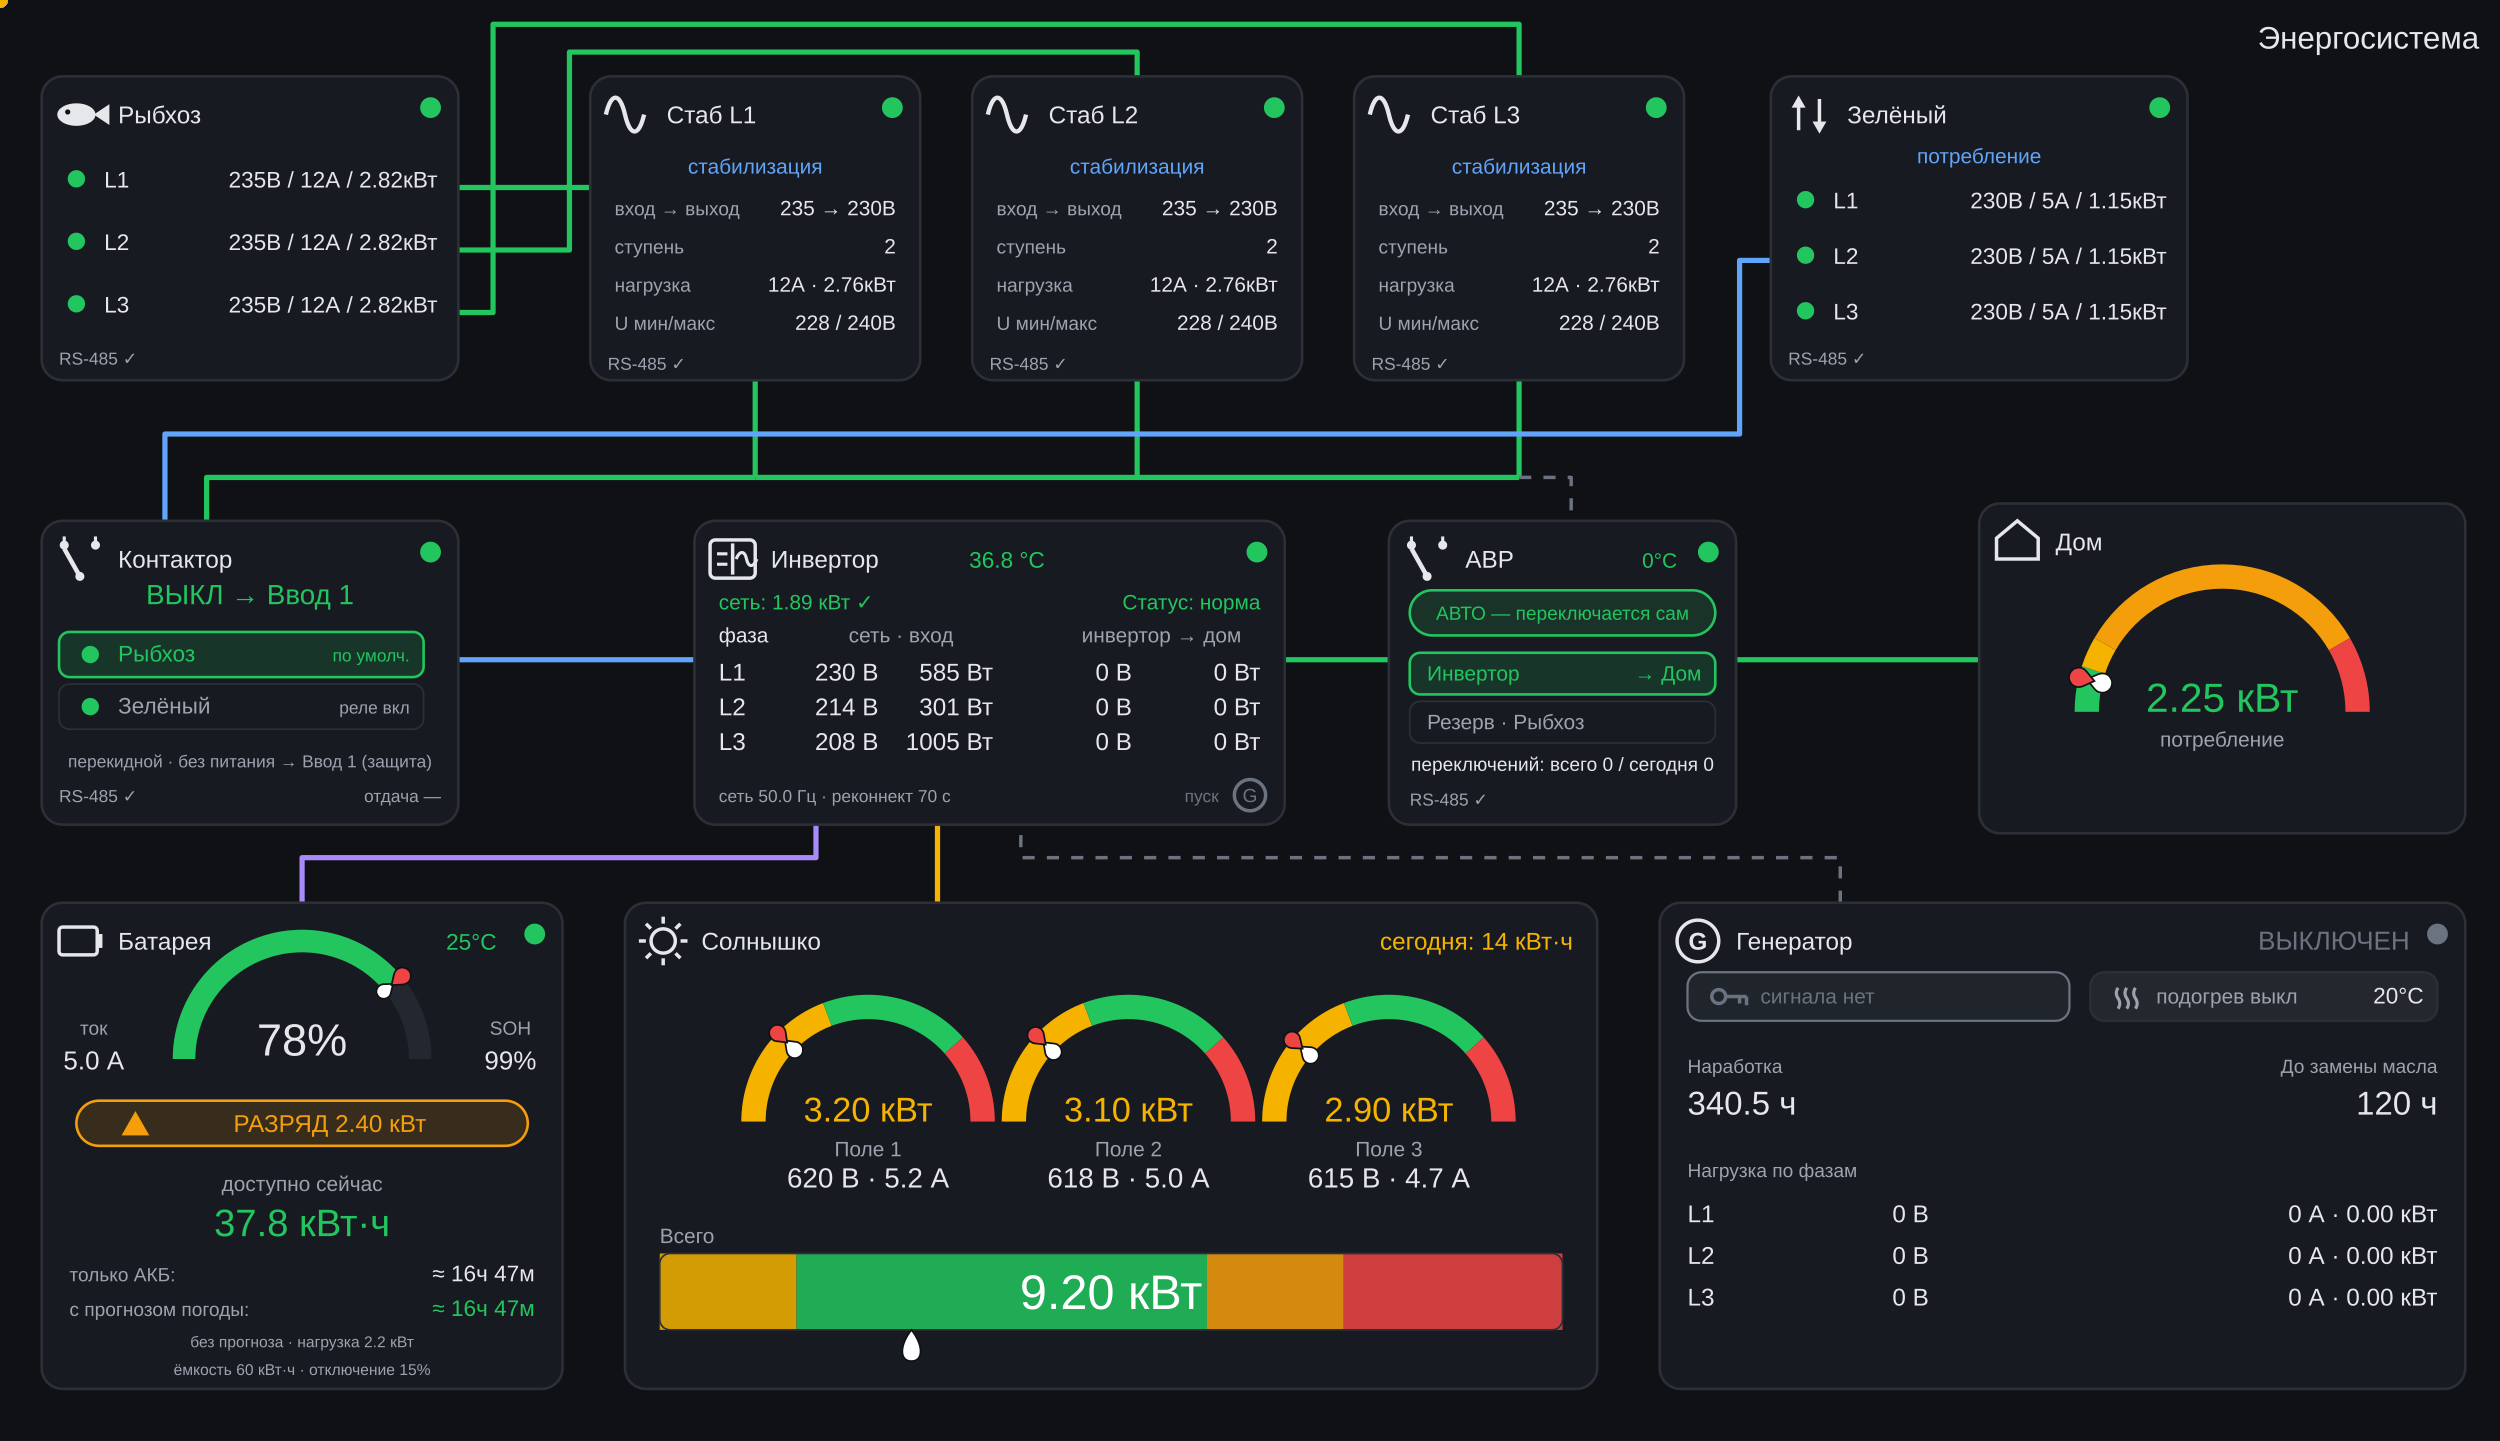
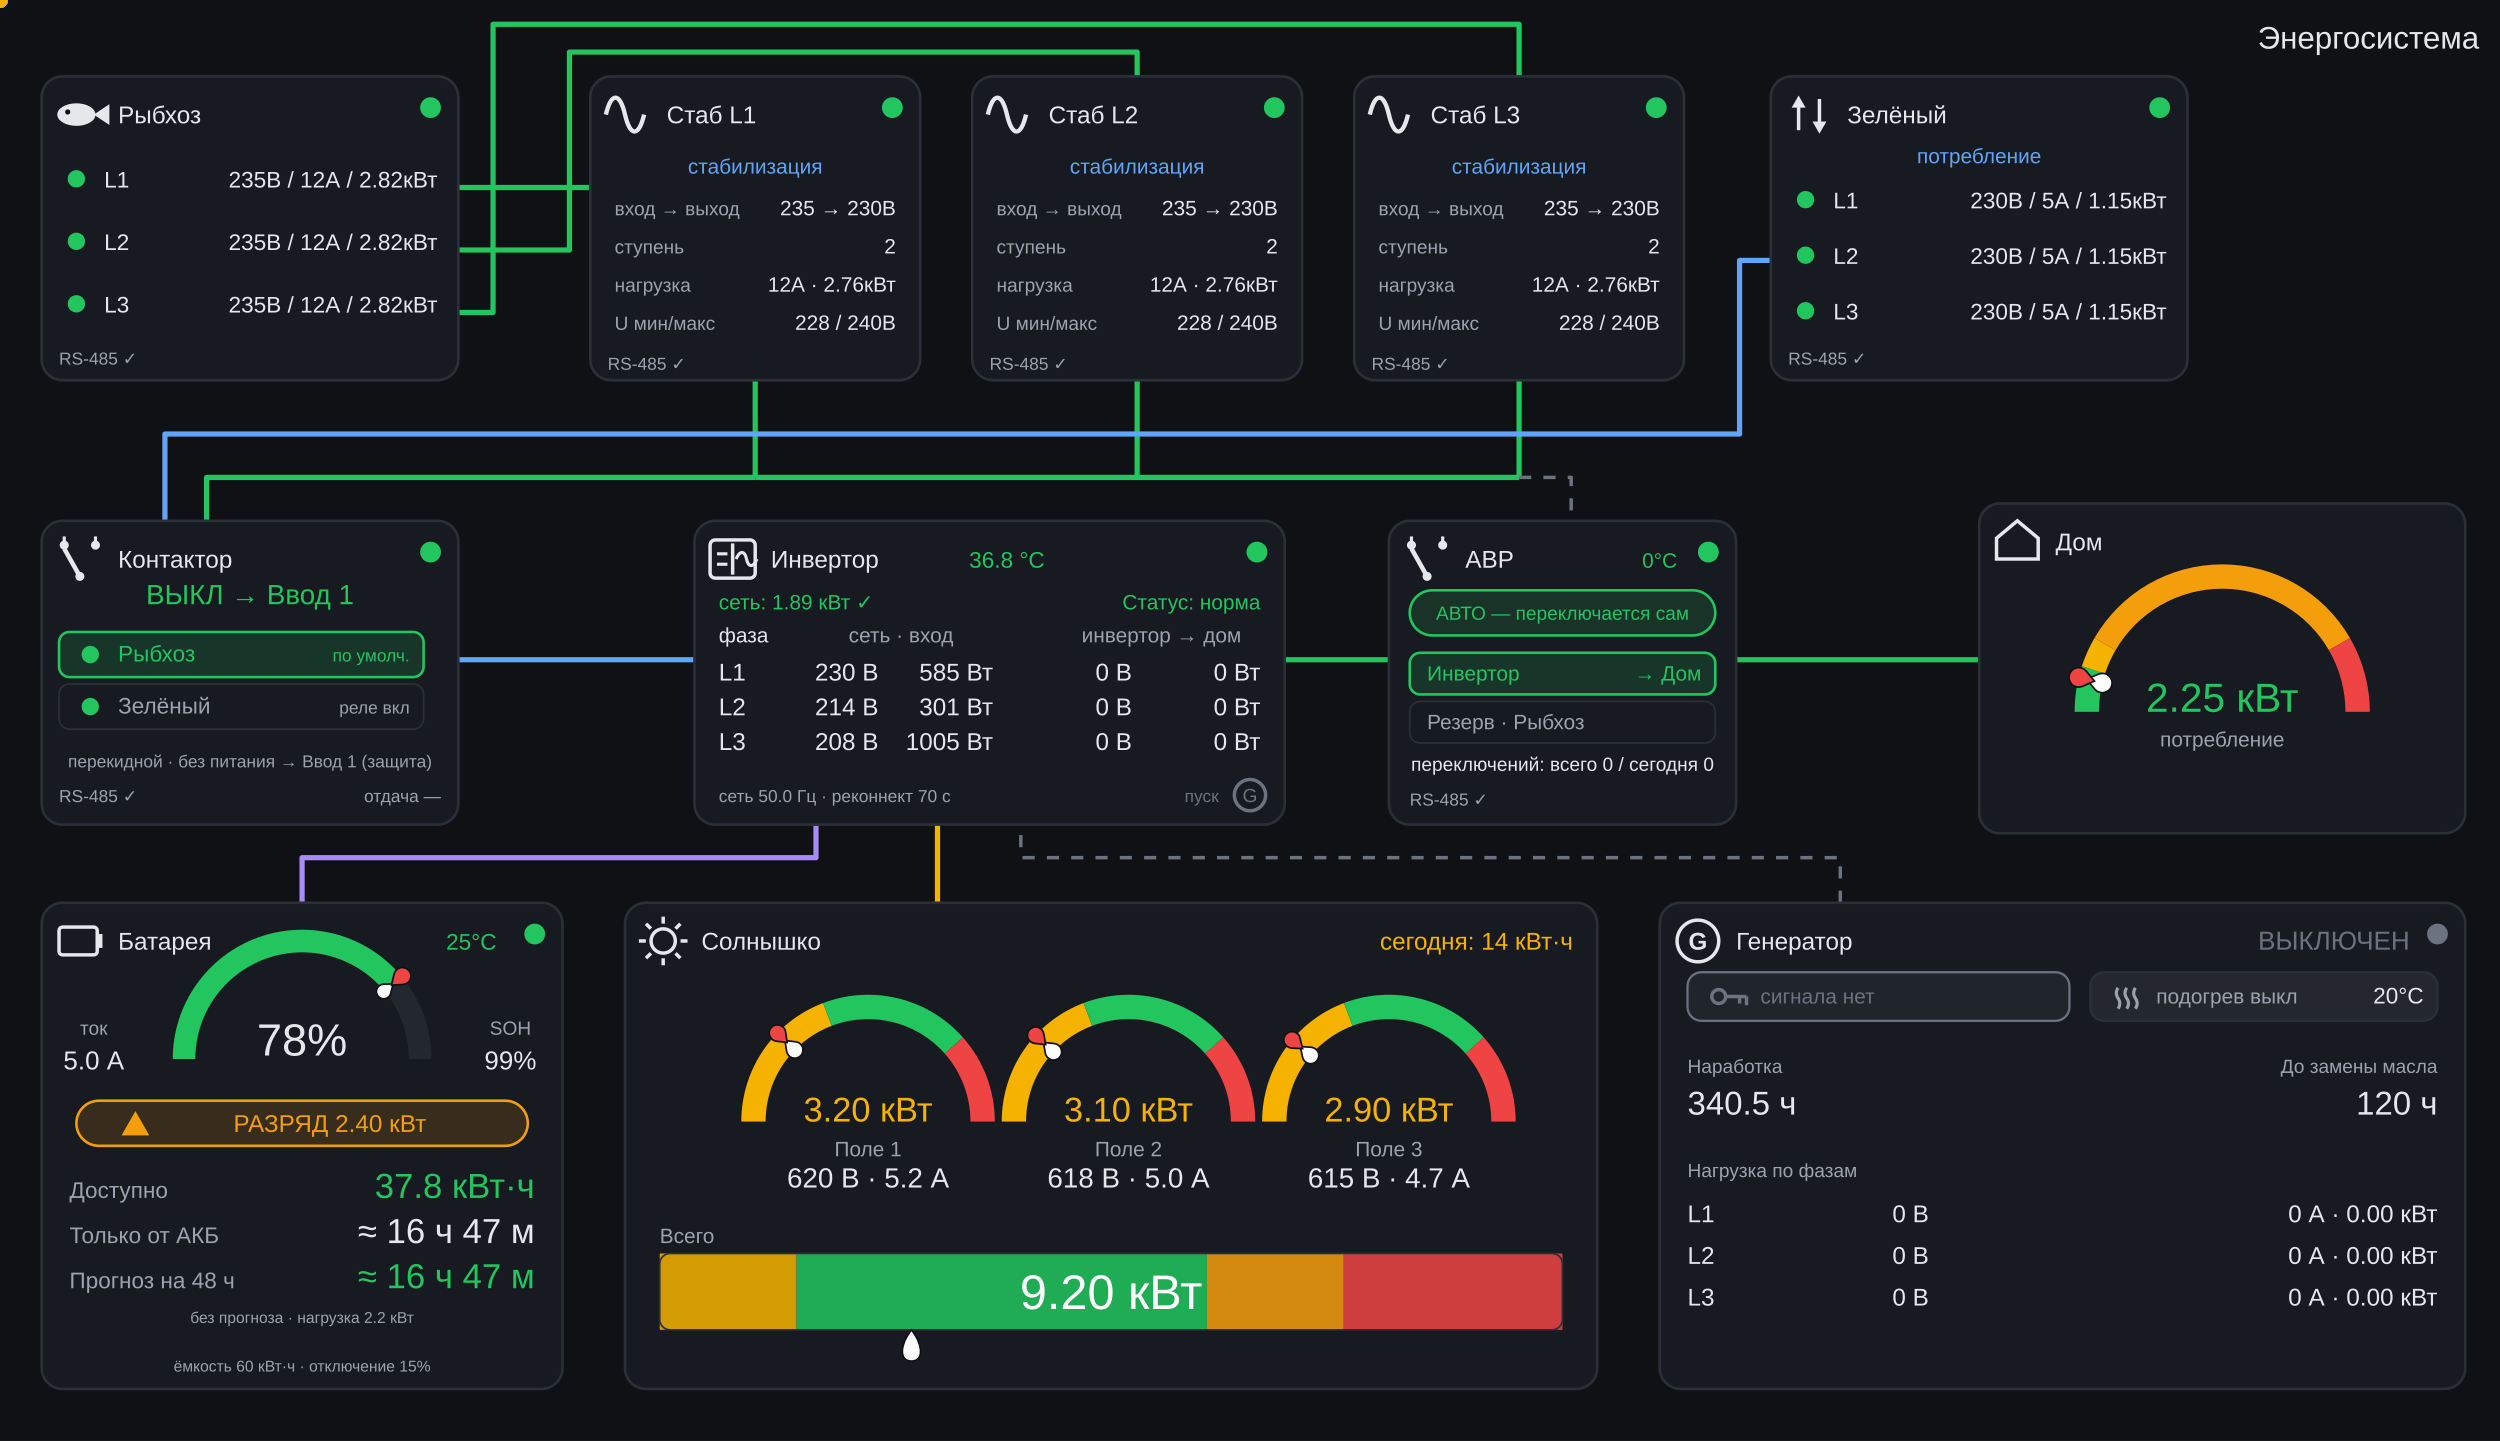
<svg xmlns="http://www.w3.org/2000/svg" viewBox="0 0 1440 830" font-family="Arial,Helvetica,sans-serif">
  <rect x="0" y="0" width="1440" height="830" fill="#0f1115" />
  <text x="1428" y="28" font-size="18" fill="#e5e7eb" text-anchor="end">Энергосистема</text>
  <polyline fill="none" stroke="#22c55e" stroke-width="3" stroke-linejoin="round" points="264,108 340,108 " />
  <circle r="4.5" fill="#22c55e">
    <animateMotion dur="1.46s" repeatCount="indefinite" begin="-0.00s" path="M 264,108 340,108" />
  </circle>
  <polyline fill="none" stroke="#22c55e" stroke-width="3" stroke-linejoin="round" points="264,144 328,144 328,30 655,30 655,44 " />
  <circle r="4.5" fill="#22c55e">
    <animateMotion dur="9.98s" repeatCount="indefinite" begin="-0.00s" path="M 264,144 328,144 328,30 655,30 655,44" />
  </circle>
  <circle r="4.5" fill="#22c55e">
    <animateMotion dur="9.98s" repeatCount="indefinite" begin="-2.00s" path="M 264,144 328,144 328,30 655,30 655,44" />
  </circle>
  <circle r="4.5" fill="#22c55e">
    <animateMotion dur="9.98s" repeatCount="indefinite" begin="-3.99s" path="M 264,144 328,144 328,30 655,30 655,44" />
  </circle>
  <circle r="4.5" fill="#22c55e">
    <animateMotion dur="9.98s" repeatCount="indefinite" begin="-5.99s" path="M 264,144 328,144 328,30 655,30 655,44" />
  </circle>
  <circle r="4.5" fill="#22c55e">
    <animateMotion dur="9.98s" repeatCount="indefinite" begin="-7.98s" path="M 264,144 328,144 328,30 655,30 655,44" />
  </circle>
  <polyline fill="none" stroke="#22c55e" stroke-width="3" stroke-linejoin="round" points="264,180 284,180 284,14 875,14 875,44 " />
  <circle r="4.5" fill="#22c55e">
    <animateMotion dur="15.52s" repeatCount="indefinite" begin="-0.00s" path="M 264,180 284,180 284,14 875,14 875,44" />
  </circle>
  <circle r="4.5" fill="#22c55e">
    <animateMotion dur="15.52s" repeatCount="indefinite" begin="-2.22s" path="M 264,180 284,180 284,14 875,14 875,44" />
  </circle>
  <circle r="4.5" fill="#22c55e">
    <animateMotion dur="15.52s" repeatCount="indefinite" begin="-4.43s" path="M 264,180 284,180 284,14 875,14 875,44" />
  </circle>
  <circle r="4.5" fill="#22c55e">
    <animateMotion dur="15.52s" repeatCount="indefinite" begin="-6.65s" path="M 264,180 284,180 284,14 875,14 875,44" />
  </circle>
  <circle r="4.5" fill="#22c55e">
    <animateMotion dur="15.52s" repeatCount="indefinite" begin="-8.87s" path="M 264,180 284,180 284,14 875,14 875,44" />
  </circle>
  <circle r="4.5" fill="#22c55e">
    <animateMotion dur="15.52s" repeatCount="indefinite" begin="-11.09s" path="M 264,180 284,180 284,14 875,14 875,44" />
  </circle>
  <circle r="4.5" fill="#22c55e">
    <animateMotion dur="15.52s" repeatCount="indefinite" begin="-13.30s" path="M 264,180 284,180 284,14 875,14 875,44" />
  </circle>
  <polyline fill="none" stroke="#22c55e" stroke-width="3" stroke-linejoin="round" points="435,219 435,275 " />
  <circle r="4.5" fill="#22c55e">
    <animateMotion dur="0.92s" repeatCount="indefinite" begin="-0.00s" path="M 435,219 435,275" />
  </circle>
  <polyline fill="none" stroke="#22c55e" stroke-width="3" stroke-linejoin="round" points="655,219 655,275 " />
  <circle r="4.5" fill="#22c55e">
    <animateMotion dur="0.92s" repeatCount="indefinite" begin="-0.00s" path="M 655,219 655,275" />
  </circle>
  <polyline fill="none" stroke="#22c55e" stroke-width="3" stroke-linejoin="round" points="875,219 875,275 " />
  <circle r="4.5" fill="#22c55e">
    <animateMotion dur="0.92s" repeatCount="indefinite" begin="-0.00s" path="M 875,219 875,275" />
  </circle>
  <polyline fill="none" stroke="#22c55e" stroke-width="3" stroke-linejoin="round" points="435,275 875,275 " />
  <polyline fill="none" stroke="#22c55e" stroke-width="3" stroke-linejoin="round" points="435,275 119,275 119,300 " />
  <circle r="4.5" fill="#22c55e">
    <animateMotion dur="5.59s" repeatCount="indefinite" begin="-0.00s" path="M 435,275 119,275 119,300" />
  </circle>
  <circle r="4.5" fill="#22c55e">
    <animateMotion dur="5.59s" repeatCount="indefinite" begin="-1.86s" path="M 435,275 119,275 119,300" />
  </circle>
  <circle r="4.5" fill="#22c55e">
    <animateMotion dur="5.59s" repeatCount="indefinite" begin="-3.73s" path="M 435,275 119,275 119,300" />
  </circle>
  <polyline fill="none" stroke="#6b7280" stroke-width="2" stroke-linejoin="round" stroke-dasharray="7 7" points="875,275 905,275 905,300 " />
  <polyline fill="none" stroke="#60a5fa" stroke-width="3" stroke-linejoin="round" points="1020,150 1002,150 1002,250 95,250 95,300 " />
  <circle r="4.5" fill="#60a5fa">
    <animateMotion dur="20.67s" repeatCount="indefinite" begin="-0.00s" path="M 1020,150 1002,150 1002,250 95,250 95,300" />
  </circle>
  <circle r="4.5" fill="#60a5fa">
    <animateMotion dur="20.67s" repeatCount="indefinite" begin="-2.07s" path="M 1020,150 1002,150 1002,250 95,250 95,300" />
  </circle>
  <circle r="4.5" fill="#60a5fa">
    <animateMotion dur="20.67s" repeatCount="indefinite" begin="-4.13s" path="M 1020,150 1002,150 1002,250 95,250 95,300" />
  </circle>
  <circle r="4.5" fill="#60a5fa">
    <animateMotion dur="20.67s" repeatCount="indefinite" begin="-6.20s" path="M 1020,150 1002,150 1002,250 95,250 95,300" />
  </circle>
  <circle r="4.5" fill="#60a5fa">
    <animateMotion dur="20.67s" repeatCount="indefinite" begin="-8.27s" path="M 1020,150 1002,150 1002,250 95,250 95,300" />
  </circle>
  <circle r="4.5" fill="#60a5fa">
    <animateMotion dur="20.67s" repeatCount="indefinite" begin="-10.34s" path="M 1020,150 1002,150 1002,250 95,250 95,300" />
  </circle>
  <circle r="4.5" fill="#60a5fa">
    <animateMotion dur="20.67s" repeatCount="indefinite" begin="-12.40s" path="M 1020,150 1002,150 1002,250 95,250 95,300" />
  </circle>
  <circle r="4.5" fill="#60a5fa">
    <animateMotion dur="20.67s" repeatCount="indefinite" begin="-14.47s" path="M 1020,150 1002,150 1002,250 95,250 95,300" />
  </circle>
  <circle r="4.5" fill="#60a5fa">
    <animateMotion dur="20.67s" repeatCount="indefinite" begin="-16.54s" path="M 1020,150 1002,150 1002,250 95,250 95,300" />
  </circle>
  <circle r="4.5" fill="#60a5fa">
    <animateMotion dur="20.67s" repeatCount="indefinite" begin="-18.61s" path="M 1020,150 1002,150 1002,250 95,250 95,300" />
  </circle>
  <polyline fill="none" stroke="#60a5fa" stroke-width="3" stroke-linejoin="round" points="264,380 400,380 " />
  <circle r="4.5" fill="#60a5fa">
    <animateMotion dur="2.62s" repeatCount="indefinite" begin="-0.00s" path="M 264,380 400,380" />
  </circle>
  <polyline fill="none" stroke="#22c55e" stroke-width="3" stroke-linejoin="round" points="740,380 800,380 " />
  <circle r="4.5" fill="#22c55e">
    <animateMotion dur="0.86s" repeatCount="indefinite" begin="-0.00s" path="M 740,380 800,380" />
  </circle>
  <polyline fill="none" stroke="#22c55e" stroke-width="3" stroke-linejoin="round" points="1000,380 1140,380 " />
  <circle r="4.5" fill="#22c55e">
    <animateMotion dur="2.30s" repeatCount="indefinite" begin="-0.00s" path="M 1000,380 1140,380" />
  </circle>
  <polyline fill="none" stroke="#a78bfa" stroke-width="3" stroke-linejoin="round" points="174,520 174,494 470,494 470,475 " />
  <circle r="4.5" fill="#a78bfa">
    <animateMotion dur="6.13s" repeatCount="indefinite" begin="-0.00s" path="M 174,520 174,494 470,494 470,475" />
  </circle>
  <circle r="4.5" fill="#a78bfa">
    <animateMotion dur="6.13s" repeatCount="indefinite" begin="-2.04s" path="M 174,520 174,494 470,494 470,475" />
  </circle>
  <circle r="4.5" fill="#a78bfa">
    <animateMotion dur="6.13s" repeatCount="indefinite" begin="-4.09s" path="M 174,520 174,494 470,494 470,475" />
  </circle>
  <polyline fill="none" stroke="#f5b300" stroke-width="3" stroke-linejoin="round" points="540,520 540,475 " />
  <circle r="4.5" fill="#f5b300">
    <animateMotion dur="0.39s" repeatCount="indefinite" begin="-0.00s" path="M 540,520 540,475" />
  </circle>
  <polyline fill="none" stroke="#6b7280" stroke-width="2" stroke-linejoin="round" stroke-dasharray="7 7" points="1060,520 1060,494 588,494 588,475 " />
  <rect x="24" y="44" width="240" height="175" rx="12" fill="#171a20" stroke="#2b2f38" stroke-width="1.5" />
  <g fill="#e5e7eb">
    <ellipse cx="44" cy="66" rx="11" ry="6.5" />
    <polygon points="54,66 63,60 63,72" />
  </g>
  <circle cx="39" cy="64.5" r="1.5" fill="#0f1115" />
  <text x="68" y="71" font-size="14" fill="#e5e7eb" text-anchor="start">Рыбхоз</text>
  <circle cx="248" cy="62" r="6" fill="#22c55e" />
  <circle cx="44" cy="103" r="5" fill="#22c55e" />
  <text x="60" y="108" font-size="13" fill="#e5e7eb" text-anchor="start">L1</text>
  <text x="252" y="108" font-size="13" fill="#e5e7eb" text-anchor="end">235В / 12А / 2.82кВт</text>
  <circle cx="44" cy="139" r="5" fill="#22c55e" />
  <text x="60" y="144" font-size="13" fill="#e5e7eb" text-anchor="start">L2</text>
  <text x="252" y="144" font-size="13" fill="#e5e7eb" text-anchor="end">235В / 12А / 2.82кВт</text>
  <circle cx="44" cy="175" r="5" fill="#22c55e" />
  <text x="60" y="180" font-size="13" fill="#e5e7eb" text-anchor="start">L3</text>
  <text x="252" y="180" font-size="13" fill="#e5e7eb" text-anchor="end">235В / 12А / 2.82кВт</text>
  <text x="34" y="210" font-size="10" fill="#9ca3af" text-anchor="start">RS-485 ✓</text>
  <rect x="340" y="44" width="190" height="175" rx="12" fill="#171a20" stroke="#2b2f38" stroke-width="1.5" />
  <path d="M 349 66 c 3,-13 8,-13 11,0 c 3,13 8,13 11,0" fill="none" stroke="#e5e7eb" stroke-width="2.5" />
  <text x="384" y="71" font-size="14" fill="#e5e7eb" text-anchor="start">Стаб L1</text>
  <circle cx="514" cy="62" r="6" fill="#22c55e" />
  <text x="350" y="213" font-size="10" fill="#9ca3af" text-anchor="start">RS-485 ✓</text>
  <text x="435" y="100" font-size="12" fill="#60a5fa" text-anchor="middle">стабилизация</text>
  <text x="354" y="124" font-size="11" fill="#9ca3af" text-anchor="start">вход → выход</text>
  <text x="516" y="124" font-size="12" fill="#e5e7eb" text-anchor="end">235 → 230В</text>
  <text x="354" y="146" font-size="11" fill="#9ca3af" text-anchor="start">ступень</text>
  <text x="516" y="146" font-size="12" fill="#e5e7eb" text-anchor="end">2</text>
  <text x="354" y="168" font-size="11" fill="#9ca3af" text-anchor="start">нагрузка</text>
  <text x="516" y="168" font-size="12" fill="#e5e7eb" text-anchor="end">12А · 2.76кВт</text>
  <text x="354" y="190" font-size="11" fill="#9ca3af" text-anchor="start">U мин/макс</text>
  <text x="516" y="190" font-size="12" fill="#e5e7eb" text-anchor="end">228 / 240В</text>
  <rect x="560" y="44" width="190" height="175" rx="12" fill="#171a20" stroke="#2b2f38" stroke-width="1.5" />
  <path d="M 569 66 c 3,-13 8,-13 11,0 c 3,13 8,13 11,0" fill="none" stroke="#e5e7eb" stroke-width="2.5" />
  <text x="604" y="71" font-size="14" fill="#e5e7eb" text-anchor="start">Стаб L2</text>
  <circle cx="734" cy="62" r="6" fill="#22c55e" />
  <text x="570" y="213" font-size="10" fill="#9ca3af" text-anchor="start">RS-485 ✓</text>
  <text x="655" y="100" font-size="12" fill="#60a5fa" text-anchor="middle">стабилизация</text>
  <text x="574" y="124" font-size="11" fill="#9ca3af" text-anchor="start">вход → выход</text>
  <text x="736" y="124" font-size="12" fill="#e5e7eb" text-anchor="end">235 → 230В</text>
  <text x="574" y="146" font-size="11" fill="#9ca3af" text-anchor="start">ступень</text>
  <text x="736" y="146" font-size="12" fill="#e5e7eb" text-anchor="end">2</text>
  <text x="574" y="168" font-size="11" fill="#9ca3af" text-anchor="start">нагрузка</text>
  <text x="736" y="168" font-size="12" fill="#e5e7eb" text-anchor="end">12А · 2.76кВт</text>
  <text x="574" y="190" font-size="11" fill="#9ca3af" text-anchor="start">U мин/макс</text>
  <text x="736" y="190" font-size="12" fill="#e5e7eb" text-anchor="end">228 / 240В</text>
  <rect x="780" y="44" width="190" height="175" rx="12" fill="#171a20" stroke="#2b2f38" stroke-width="1.5" />
  <path d="M 789 66 c 3,-13 8,-13 11,0 c 3,13 8,13 11,0" fill="none" stroke="#e5e7eb" stroke-width="2.5" />
  <text x="824" y="71" font-size="14" fill="#e5e7eb" text-anchor="start">Стаб L3</text>
  <circle cx="954" cy="62" r="6" fill="#22c55e" />
  <text x="790" y="213" font-size="10" fill="#9ca3af" text-anchor="start">RS-485 ✓</text>
  <text x="875" y="100" font-size="12" fill="#60a5fa" text-anchor="middle">стабилизация</text>
  <text x="794" y="124" font-size="11" fill="#9ca3af" text-anchor="start">вход → выход</text>
  <text x="956" y="124" font-size="12" fill="#e5e7eb" text-anchor="end">235 → 230В</text>
  <text x="794" y="146" font-size="11" fill="#9ca3af" text-anchor="start">ступень</text>
  <text x="956" y="146" font-size="12" fill="#e5e7eb" text-anchor="end">2</text>
  <text x="794" y="168" font-size="11" fill="#9ca3af" text-anchor="start">нагрузка</text>
  <text x="956" y="168" font-size="12" fill="#e5e7eb" text-anchor="end">12А · 2.76кВт</text>
  <text x="794" y="190" font-size="11" fill="#9ca3af" text-anchor="start">U мин/макс</text>
  <text x="956" y="190" font-size="12" fill="#e5e7eb" text-anchor="end">228 / 240В</text>
  <rect x="1020" y="44" width="240" height="175" rx="12" fill="#171a20" stroke="#2b2f38" stroke-width="1.5" />
  <line x1="1036" y1="75" x2="1036" y2="60" stroke="#e5e7eb" stroke-width="2" />
  <polygon points="1036,55 1032,62 1040,62" fill="#e5e7eb" />
  <line x1="1048" y1="57" x2="1048" y2="72" stroke="#e5e7eb" stroke-width="2" />
  <polygon points="1048,77 1052,70 1044,70" fill="#e5e7eb" />
  <text x="1064" y="71" font-size="14" fill="#e5e7eb" text-anchor="start">Зелёный</text>
  <circle cx="1244" cy="62" r="6" fill="#22c55e" />
  <text x="1140" y="94" font-size="12" fill="#60a5fa" text-anchor="middle">потребление</text>
  <circle cx="1040" cy="115" r="5" fill="#22c55e" />
  <text x="1056" y="120" font-size="13" fill="#e5e7eb" text-anchor="start">L1</text>
  <text x="1248" y="120" font-size="13" fill="#e5e7eb" text-anchor="end">230В / 5А / 1.15кВт</text>
  <circle cx="1040" cy="147" r="5" fill="#22c55e" />
  <text x="1056" y="152" font-size="13" fill="#e5e7eb" text-anchor="start">L2</text>
  <text x="1248" y="152" font-size="13" fill="#e5e7eb" text-anchor="end">230В / 5А / 1.15кВт</text>
  <circle cx="1040" cy="179" r="5" fill="#22c55e" />
  <text x="1056" y="184" font-size="13" fill="#e5e7eb" text-anchor="start">L3</text>
  <text x="1248" y="184" font-size="13" fill="#e5e7eb" text-anchor="end">230В / 5А / 1.15кВт</text>
  <text x="1030" y="210" font-size="10" fill="#9ca3af" text-anchor="start">RS-485 ✓</text>
  <rect x="24" y="300" width="240" height="175" rx="12" fill="#171a20" stroke="#2b2f38" stroke-width="1.5" />
  <circle cx="37" cy="314" r="2.6" fill="#e5e7eb" />
  <circle cx="55" cy="314" r="2.6" fill="#e5e7eb" />
  <circle cx="46" cy="332" r="2.6" fill="#e5e7eb" />
  <line x1="37" y1="314" x2="37" y2="309" stroke="#e5e7eb" stroke-width="1.8" />
  <line x1="55" y1="314" x2="55" y2="309" stroke="#e5e7eb" stroke-width="1.8" />
  <line x1="46" y1="332" x2="37" y2="316" stroke="#e5e7eb" stroke-width="2.6" />
  <text x="68" y="327" font-size="14" fill="#e5e7eb" text-anchor="start">Контактор</text>
  <circle cx="248" cy="318" r="6" fill="#22c55e" />
  <text x="144" y="348" font-size="16" fill="#22c55e" text-anchor="middle">ВЫКЛ → Ввод 1</text>
  <rect x="34" y="364" width="210" height="26" rx="6" fill="#22c55e" fill-opacity="0.16" stroke="#22c55e" stroke-width="1.5" />
  <circle cx="52" cy="377" r="5" fill="#22c55e" />
  <text x="68" y="381" font-size="13" fill="#22c55e" text-anchor="start">Рыбхоз</text>
  <text x="236" y="381" font-size="10" fill="#22c55e" text-anchor="end">по умолч.</text>
  <rect x="34" y="394" width="210" height="26" rx="6" fill="none" stroke="#2b2f38" stroke-width="1" />
  <circle cx="52" cy="407" r="5" fill="#22c55e" />
  <text x="68" y="411" font-size="13" fill="#9ca3af" text-anchor="start">Зелёный</text>
  <text x="236" y="411" font-size="10" fill="#9ca3af" text-anchor="end">реле вкл</text>
  <text x="144" y="442" font-size="10" fill="#9ca3af" text-anchor="middle">перекидной · без питания → Ввод 1 (защита)</text>
  <text x="34" y="462" font-size="10" fill="#9ca3af" text-anchor="start">RS-485 ✓</text>
  <text x="254" y="462" font-size="10" fill="#9ca3af" text-anchor="end">отдача —</text>
  <rect x="400" y="300" width="340" height="175" rx="12" fill="#171a20" stroke="#2b2f38" stroke-width="1.5" />
  <rect x="409" y="311" width="26" height="22" rx="3" fill="none" stroke="#e5e7eb" stroke-width="2" />
  <line x1="422" y1="313" x2="422" y2="331" stroke="#e5e7eb" stroke-width="2" />
  <path d="M 424 322 c 2,-5 5,-5 6,0 c 1,5 4,5 6,0" fill="none" stroke="#e5e7eb" stroke-width="1.8" />
  <line x1="413" y1="319" x2="419" y2="319" stroke="#e5e7eb" stroke-width="1.8" />
  <line x1="413" y1="325" x2="419" y2="325" stroke="#e5e7eb" stroke-width="1.8" />
  <text x="444" y="327" font-size="14" fill="#e5e7eb" text-anchor="start">Инвертор</text>
  <circle cx="724" cy="318" r="6" fill="#22c55e" />
  <text x="580" y="327" font-size="13" fill="#22c55e" text-anchor="middle">36.8 °C</text>
  <text x="414" y="351" font-size="12" fill="#22c55e" text-anchor="start">сеть: 1.89 кВт ✓</text>
  <text x="726" y="351" font-size="12" fill="#22c55e" text-anchor="end">Статус: норма</text>
  <text x="414" y="370" font-size="12" fill="#e5e7eb" text-anchor="start">фаза</text>
  <text x="519" y="370" font-size="12" fill="#9ca3af" text-anchor="middle">сеть · вход</text>
  <text x="669" y="370" font-size="12" fill="#9ca3af" text-anchor="middle">инвертор → дом</text>
  <text x="414" y="392" font-size="14" fill="#e5e7eb" text-anchor="start">L1</text>
  <text x="506" y="392" font-size="14" fill="#e5e7eb" text-anchor="end">230 В</text>
  <text x="572" y="392" font-size="14" fill="#e5e7eb" text-anchor="end">585 Вт</text>
  <text x="652" y="392" font-size="14" fill="#e5e7eb" text-anchor="end">0 В</text>
  <text x="726" y="392" font-size="14" fill="#e5e7eb" text-anchor="end">0 Вт</text>
  <text x="414" y="412" font-size="14" fill="#e5e7eb" text-anchor="start">L2</text>
  <text x="506" y="412" font-size="14" fill="#e5e7eb" text-anchor="end">214 В</text>
  <text x="572" y="412" font-size="14" fill="#e5e7eb" text-anchor="end">301 Вт</text>
  <text x="652" y="412" font-size="14" fill="#e5e7eb" text-anchor="end">0 В</text>
  <text x="726" y="412" font-size="14" fill="#e5e7eb" text-anchor="end">0 Вт</text>
  <text x="414" y="432" font-size="14" fill="#e5e7eb" text-anchor="start">L3</text>
  <text x="506" y="432" font-size="14" fill="#e5e7eb" text-anchor="end">208 В</text>
  <text x="572" y="432" font-size="14" fill="#e5e7eb" text-anchor="end">1005 Вт</text>
  <text x="652" y="432" font-size="14" fill="#e5e7eb" text-anchor="end">0 В</text>
  <text x="726" y="432" font-size="14" fill="#e5e7eb" text-anchor="end">0 Вт</text>
  <text x="414" y="462" font-size="10" fill="#9ca3af" text-anchor="start">сеть 50.0 Гц · реконнект 70 с</text>
  <text x="702" y="462" font-size="10" fill="#6b7280" text-anchor="end">пуск</text>
  <circle cx="720" cy="458" r="9" fill="none" stroke="#6b7280" stroke-width="2" />
  <text x="720" y="462" font-size="11" fill="#6b7280" text-anchor="middle">G</text>
  <rect x="800" y="300" width="200" height="175" rx="12" fill="#171a20" stroke="#2b2f38" stroke-width="1.5" />
  <circle cx="813" cy="314" r="2.6" fill="#e5e7eb" />
  <circle cx="831" cy="314" r="2.6" fill="#e5e7eb" />
  <circle cx="822" cy="332" r="2.6" fill="#e5e7eb" />
  <line x1="813" y1="314" x2="813" y2="309" stroke="#e5e7eb" stroke-width="1.8" />
  <line x1="831" y1="314" x2="831" y2="309" stroke="#e5e7eb" stroke-width="1.8" />
  <line x1="822" y1="332" x2="813" y2="316" stroke="#e5e7eb" stroke-width="2.6" />
  <text x="844" y="327" font-size="14" fill="#e5e7eb" text-anchor="start">АВР</text>
  <circle cx="984" cy="318" r="6" fill="#22c55e" />
  <text x="966" y="327" font-size="12" fill="#22c55e" text-anchor="end">0°C</text>
  <rect x="812" y="340" width="176" height="26" rx="13" fill="#22c55e" fill-opacity="0.15" stroke="#22c55e" stroke-width="1.5" />
  <text x="900" y="357" font-size="11" fill="#22c55e" text-anchor="middle">АВТО — переключается сам</text>
  <rect x="812" y="376" width="176" height="24" rx="6" fill="#22c55e" fill-opacity="0.16" stroke="#22c55e" stroke-width="1.5" />
  <text x="822" y="392" font-size="12" fill="#22c55e" text-anchor="start">Инвертор</text>
  <text x="980" y="392" font-size="12" fill="#22c55e" text-anchor="end">→ Дом</text>
  <rect x="812" y="404" width="176" height="24" rx="6" fill="none" stroke="#2b2f38" stroke-width="1" />
  <text x="822" y="420" font-size="12" fill="#9ca3af" text-anchor="start">Резерв · Рыбхоз</text>
  <text x="900" y="444" font-size="11" fill="#e5e7eb" text-anchor="middle">переключений: всего 0 / сегодня 0</text>
  <text x="812" y="464" font-size="10" fill="#9ca3af" text-anchor="start">RS-485 ✓</text>
  <rect x="1140" y="290" width="280" height="190" rx="12" fill="#171a20" stroke="#2b2f38" stroke-width="1.5" />
  <path d="M 1150 322 L 1150 310 L 1162 300 L 1174 310 L 1174 322 Z" fill="none" stroke="#e5e7eb" stroke-width="2" />
  <text x="1184" y="317" font-size="14" fill="#e5e7eb" text-anchor="start">Дом</text>
  <path fill="none" stroke="#23272f" stroke-width="14" stroke-linecap="butt" d="M 1202.0 410.0 A 78 78 0 0 1 1358.0 410.0" />
  <path fill="none" stroke="#22c55e" stroke-width="14" stroke-linecap="butt" d="M 1202.0 410.0 A 78 78 0 0 1 1205.8 385.9" />
  <path fill="none" stroke="#f5b300" stroke-width="14" stroke-linecap="butt" d="M 1205.8 385.9 A 78 78 0 0 1 1212.5 371.0" />
  <path fill="none" stroke="#f59e0b" stroke-width="14" stroke-linecap="butt" d="M 1212.5 371.0 A 78 78 0 0 1 1347.5 371.0" />
  <path fill="none" stroke="#ef4444" stroke-width="14" stroke-linecap="butt" d="M 1347.5 371.0 A 78 78 0 0 1 1358.0 410.0" />
  <path d="M 1201.9,391.2 L 1208.7,388.3 L 1210.2,387.9 L 1211.8,387.9 L 1213.3,388.3 L 1214.6,389.1 L 1215.6,390.3 L 1216.3,391.7 L 1216.6,393.2 L 1216.4,394.7 L 1215.9,396.2 L 1214.9,397.4 L 1213.7,398.3 L 1212.2,398.9 L 1210.7,399.0 L 1209.2,398.7 L 1207.8,398.1 L 1206.6,397.0 Z" fill="#ffffff" stroke="#0f1115" stroke-width="1" />
  <text x="1280" y="410" font-size="23.4" fill="#22c55e" text-anchor="middle">2.25 кВт</text>
  <text x="1280" y="430" font-size="12" fill="#9ca3af" text-anchor="middle">потребление</text>
  <path d="M 1206.4,392.3 L 1199.6,395.3 L 1198.1,395.7 L 1196.5,395.7 L 1195.0,395.3 L 1193.7,394.5 L 1192.7,393.3 L 1192.0,391.9 L 1191.7,390.4 L 1191.9,388.8 L 1192.5,387.4 L 1193.4,386.2 L 1194.6,385.2 L 1196.1,384.7 L 1197.6,384.5 L 1199.1,384.8 L 1200.5,385.5 L 1201.7,386.6 Z" fill="#ef4444" stroke="#0f1115" stroke-width="1" />
  <rect x="24" y="520" width="300" height="280" rx="12" fill="#171a20" stroke="#2b2f38" stroke-width="1.5" />
  <rect x="34" y="534" width="22" height="16" rx="2" fill="none" stroke="#e5e7eb" stroke-width="2" />
  <rect x="56" y="538" width="3" height="8" fill="#e5e7eb" />
  <text x="68" y="547" font-size="14" fill="#e5e7eb" text-anchor="start">Батарея</text>
  <circle cx="308" cy="538" r="6" fill="#22c55e" />
  <text x="286" y="547" font-size="13" fill="#22c55e" text-anchor="end">25°C</text>
  <path fill="none" stroke="#23272f" stroke-width="13" stroke-linecap="butt" d="M 106.0 610.0 A 68 68 0 0 1 242.0 610.0" />
  <path fill="none" stroke="#22c55e" stroke-width="13" stroke-linecap="butt" d="M 106.0 610.0 A 68 68 0 0 1 226.4 566.7" />
  <path d="M 226.4,566.7 L 225.1,572.1 L 224.7,573.2 L 224.0,574.1 L 223.0,574.8 L 221.9,575.2 L 220.8,575.3 L 219.7,575.1 L 218.6,574.6 L 217.8,573.8 L 217.2,572.8 L 216.8,571.7 L 216.8,570.5 L 217.2,569.4 L 217.8,568.4 L 218.6,567.7 L 219.7,567.1 L 220.8,566.9 Z" fill="#ffffff" stroke="#0f1115" stroke-width="1" />
  <path d="M 225.5,567.4 L 227.0,561.0 L 227.5,559.8 L 228.3,558.7 L 229.4,557.9 L 230.7,557.4 L 232.0,557.3 L 233.4,557.6 L 234.6,558.2 L 235.6,559.1 L 236.3,560.2 L 236.6,561.5 L 236.6,562.9 L 236.3,564.2 L 235.6,565.3 L 234.6,566.2 L 233.3,566.8 L 232.0,567.1 Z" fill="#ef4444" stroke="#0f1115" stroke-width="1" />
  <text x="174" y="608" font-size="26" fill="#e5e7eb" text-anchor="middle">78%</text>
  <text x="54" y="596" font-size="11" fill="#9ca3af" text-anchor="middle">ток</text>
  <text x="54" y="616" font-size="15" fill="#e5e7eb" text-anchor="middle">5.0 А</text>
  <text x="294" y="596" font-size="11" fill="#9ca3af" text-anchor="middle">SOH</text>
  <text x="294" y="616" font-size="15" fill="#e5e7eb" text-anchor="middle">99%</text>
  <rect x="44" y="634" width="260" height="26" rx="13" fill="#f59e0b" fill-opacity="0.15" stroke="#f59e0b" stroke-width="1.5" />
  <polygon points="70,654 78,640 86,654" fill="#f59e0b" />
  <text x="190" y="652" font-size="14" fill="#f59e0b" text-anchor="middle">РАЗРЯД 2.40 кВт</text>
-   <text x="174" y="686" font-size="12" fill="#9ca3af" text-anchor="middle">доступно сейчас</text>
-   <text x="174" y="712" font-size="22" fill="#22c55e" text-anchor="middle">37.8 кВт·ч</text>
-   <text x="40" y="738" font-size="11" fill="#9ca3af" text-anchor="start">только АКБ:</text>
-   <text x="308" y="738" font-size="13" fill="#e5e7eb" text-anchor="end">≈ 16ч 47м</text>
-   <text x="40" y="758" font-size="11" fill="#9ca3af" text-anchor="start">с прогнозом погоды:</text>
-   <text x="308" y="758" font-size="13" fill="#22c55e" text-anchor="end">≈ 16ч 47м</text>
-   <text x="174" y="776" font-size="9" fill="#9ca3af" text-anchor="middle">без прогноза · нагрузка 2.2 кВт</text>
-   <text x="174" y="792" font-size="9" fill="#9ca3af" text-anchor="middle">ёмкость 60 кВт·ч · отключение 15%</text>
+   <text x="40" y="690" font-size="13" fill="#9ca3af" text-anchor="start">Доступно</text>
+   <text x="308" y="690" font-size="20" fill="#22c55e" text-anchor="end">37.8 кВт·ч</text>
+   <text x="40" y="716" font-size="13" fill="#9ca3af" text-anchor="start">Только от АКБ</text>
+   <text x="308" y="716" font-size="20" fill="#e5e7eb" text-anchor="end">≈ 16 ч 47 м</text>
+   <text x="40" y="742" font-size="13" fill="#9ca3af" text-anchor="start">Прогноз на 48 ч</text>
+   <text x="308" y="742" font-size="20" fill="#22c55e" text-anchor="end">≈ 16 ч 47 м</text>
+   <text x="174" y="762" font-size="9" fill="#9ca3af" text-anchor="middle">без прогноза · нагрузка 2.2 кВт</text>
+   <text x="174" y="790" font-size="9" fill="#9ca3af" text-anchor="middle">ёмкость 60 кВт·ч · отключение 15%</text>
  <rect x="360" y="520" width="560" height="280" rx="12" fill="#171a20" stroke="#2b2f38" stroke-width="1.5" />
  <circle cx="382" cy="542" r="7" fill="none" stroke="#e5e7eb" stroke-width="2" />
  <line x1="392.0" y1="542.0" x2="396.0" y2="542.0" stroke="#e5e7eb" stroke-width="2" />
  <line x1="389.1" y1="534.9" x2="391.9" y2="532.1" stroke="#e5e7eb" stroke-width="2" />
  <line x1="382.0" y1="532.0" x2="382.0" y2="528.0" stroke="#e5e7eb" stroke-width="2" />
  <line x1="374.9" y1="534.9" x2="372.1" y2="532.1" stroke="#e5e7eb" stroke-width="2" />
  <line x1="372.0" y1="542.0" x2="368.0" y2="542.0" stroke="#e5e7eb" stroke-width="2" />
  <line x1="374.9" y1="549.1" x2="372.1" y2="551.9" stroke="#e5e7eb" stroke-width="2" />
  <line x1="382.0" y1="552.0" x2="382.0" y2="556.0" stroke="#e5e7eb" stroke-width="2" />
  <line x1="389.1" y1="549.1" x2="391.9" y2="551.9" stroke="#e5e7eb" stroke-width="2" />
  <text x="404" y="547" font-size="14" fill="#e5e7eb" text-anchor="start">Солнышко</text>
  <text x="906" y="547" font-size="14" fill="#f5b300" text-anchor="end">сегодня: 14 кВт·ч</text>
  <path fill="none" stroke="#23272f" stroke-width="14" stroke-linecap="butt" d="M 434.0 646.0 A 66 66 0 0 1 566.0 646.0" />
  <path fill="none" stroke="#f5b300" stroke-width="14" stroke-linecap="butt" d="M 434.0 646.0 A 66 66 0 0 1 476.6 584.3" />
  <path fill="none" stroke="#22c55e" stroke-width="14" stroke-linecap="butt" d="M 476.6 584.3 A 66 66 0 0 1 549.4 602.2" />
  <path fill="none" stroke="#ef4444" stroke-width="14" stroke-linecap="butt" d="M 549.4 602.2 A 66 66 0 0 1 566.0 646.0" />
  <path d="M 452.1,599.3 L 458.4,600.1 L 459.7,600.4 L 460.8,601.1 L 461.7,602.1 L 462.3,603.2 L 462.5,604.5 L 462.4,605.8 L 462.0,607.1 L 461.2,608.1 L 460.1,608.9 L 458.9,609.4 L 457.6,609.5 L 456.3,609.3 L 455.1,608.7 L 454.2,607.9 L 453.5,606.8 L 453.1,605.5 Z" fill="#ffffff" stroke="#0f1115" stroke-width="1" />
  <text x="500" y="646" font-size="19.8" fill="#f5b300" text-anchor="middle">3.20 кВт</text>
  <text x="500" y="666" font-size="12" fill="#9ca3af" text-anchor="middle">Поле 1</text>
  <path d="M 453.4,600.5 L 447.1,599.7 L 445.9,599.4 L 444.8,598.7 L 443.9,597.7 L 443.3,596.6 L 443.0,595.3 L 443.1,594.0 L 443.6,592.7 L 444.4,591.7 L 445.4,590.9 L 446.6,590.4 L 447.9,590.3 L 449.2,590.5 L 450.4,591.1 L 451.4,591.9 L 452.1,593.0 L 452.5,594.3 Z" fill="#ef4444" stroke="#0f1115" stroke-width="1" />
  <text x="500" y="684" font-size="16" fill="#e5e7eb" text-anchor="middle">620 В · 5.2 А</text>
  <path fill="none" stroke="#23272f" stroke-width="14" stroke-linecap="butt" d="M 584.0 646.0 A 66 66 0 0 1 716.0 646.0" />
  <path fill="none" stroke="#f5b300" stroke-width="14" stroke-linecap="butt" d="M 584.0 646.0 A 66 66 0 0 1 626.6 584.3" />
  <path fill="none" stroke="#22c55e" stroke-width="14" stroke-linecap="butt" d="M 626.6 584.3 A 66 66 0 0 1 699.4 602.2" />
  <path fill="none" stroke="#ef4444" stroke-width="14" stroke-linecap="butt" d="M 699.4 602.2 A 66 66 0 0 1 716.0 646.0" />
  <path d="M 601.0,600.4 L 607.3,601.1 L 608.6,601.4 L 609.7,602.1 L 610.6,603.0 L 611.2,604.2 L 611.5,605.4 L 611.5,606.7 L 611.0,608.0 L 610.3,609.1 L 609.3,609.9 L 608.1,610.4 L 606.8,610.6 L 605.5,610.4 L 604.3,609.8 L 603.3,609.0 L 602.5,607.9 L 602.1,606.7 Z" fill="#ffffff" stroke="#0f1115" stroke-width="1" />
  <text x="650" y="646" font-size="19.8" fill="#f5b300" text-anchor="middle">3.10 кВт</text>
  <text x="650" y="666" font-size="12" fill="#9ca3af" text-anchor="middle">Поле 2</text>
  <path d="M 602.3,601.7 L 596.0,601.0 L 594.8,600.7 L 593.6,600.0 L 592.7,599.1 L 592.1,598.0 L 591.8,596.7 L 591.9,595.4 L 592.3,594.1 L 593.1,593.0 L 594.1,592.2 L 595.3,591.7 L 596.6,591.5 L 597.9,591.7 L 599.1,592.3 L 600.1,593.1 L 600.8,594.2 L 601.2,595.4 Z" fill="#ef4444" stroke="#0f1115" stroke-width="1" />
  <text x="650" y="684" font-size="16" fill="#e5e7eb" text-anchor="middle">618 В · 5.0 А</text>
  <path fill="none" stroke="#23272f" stroke-width="14" stroke-linecap="butt" d="M 734.0 646.0 A 66 66 0 0 1 866.0 646.0" />
  <path fill="none" stroke="#f5b300" stroke-width="14" stroke-linecap="butt" d="M 734.0 646.0 A 66 66 0 0 1 776.6 584.3" />
  <path fill="none" stroke="#22c55e" stroke-width="14" stroke-linecap="butt" d="M 776.6 584.3 A 66 66 0 0 1 849.4 602.2" />
  <path fill="none" stroke="#ef4444" stroke-width="14" stroke-linecap="butt" d="M 849.4 602.2 A 66 66 0 0 1 866.0 646.0" />
  <path d="M 748.9,602.8 L 755.2,603.2 L 756.5,603.5 L 757.6,604.1 L 758.6,605.0 L 759.3,606.1 L 759.6,607.3 L 759.6,608.7 L 759.2,609.9 L 758.5,611.0 L 757.6,611.9 L 756.4,612.5 L 755.1,612.7 L 753.8,612.6 L 752.6,612.1 L 751.5,611.3 L 750.7,610.2 L 750.3,609.0 Z" fill="#ffffff" stroke="#0f1115" stroke-width="1" />
  <text x="800" y="646" font-size="19.8" fill="#f5b300" text-anchor="middle">2.90 кВт</text>
  <text x="800" y="666" font-size="12" fill="#9ca3af" text-anchor="middle">Поле 3</text>
  <path d="M 750.3,604.0 L 743.9,603.7 L 742.6,603.4 L 741.5,602.8 L 740.5,601.9 L 739.8,600.8 L 739.5,599.5 L 739.5,598.2 L 739.9,597.0 L 740.6,595.9 L 741.5,595.0 L 742.7,594.4 L 744.0,594.2 L 745.3,594.3 L 746.5,594.8 L 747.6,595.6 L 748.4,596.6 L 748.8,597.9 Z" fill="#ef4444" stroke="#0f1115" stroke-width="1" />
  <text x="800" y="684" font-size="16" fill="#e5e7eb" text-anchor="middle">615 В · 4.7 А</text>
  <text x="380" y="716" font-size="12" fill="#9ca3af" text-anchor="start">Всего</text>
  <rect x="380.0" y="722" width="78.8" height="44" fill="#f5b300" opacity="0.85" />
  <rect x="458.8" y="722" width="236.4" height="44" fill="#22c55e" opacity="0.85" />
  <rect x="695.2" y="722" width="78.8" height="44" fill="#f59e0b" opacity="0.85" />
  <rect x="773.9" y="722" width="126.1" height="44" fill="#ef4444" opacity="0.85" />
  <rect x="380" y="722" width="520" height="44" rx="6" fill="none" stroke="#2b2f38" stroke-width="1" />
  <path d="M 525.0,766 C 532.0,775 532.0,784 525.0,784 C 518.0,784 518.0,775 525.0,766 Z" fill="#ffffff" stroke="#0f1115" stroke-width="1" />
  <text x="640" y="754" font-size="28" fill="#ffffff" text-anchor="middle">9.20 кВт</text>
  <rect x="956" y="520" width="464" height="280" rx="12" fill="#171a20" stroke="#2b2f38" stroke-width="1.5" />
  <circle cx="978" cy="542" r="12" fill="none" stroke="#e5e7eb" stroke-width="2" />
  <text x="978" y="547" font-size="14" font-weight="bold" fill="#e5e7eb" text-anchor="middle">G</text>
  <text x="1000" y="547" font-size="14" fill="#e5e7eb" text-anchor="start">Генератор</text>
  <circle cx="1404" cy="538" r="6" fill="#6b7280" />
  <text x="1388" y="547" font-size="15" fill="#6b7280" text-anchor="end">ВЫКЛЮЧЕН</text>
  <rect x="972" y="560" width="220" height="28" rx="8" fill="#6b7280" fill-opacity="0.12" stroke="#6b7280" stroke-width="1.3" />
  <circle cx="990" cy="574" r="4" fill="none" stroke="#6b7280" stroke-width="2" />
  <line x1="994" y1="574" x2="1006" y2="574" stroke="#6b7280" stroke-width="2" />
  <line x1="1006" y1="574" x2="1006" y2="579" stroke="#6b7280" stroke-width="2" />
  <line x1="1002" y1="574" x2="1002" y2="578" stroke="#6b7280" stroke-width="2" />
  <text x="1014" y="578" font-size="12" fill="#6b7280" text-anchor="start">сигнала нет</text>
  <rect x="1204" y="560" width="200" height="28" rx="8" fill="#9ca3af" fill-opacity="0.10" stroke="#2b2f38" stroke-width="1.3" />
  <path d="M 1220.0 581 q 2 -3 0 -6 q -2 -3 0 -6" fill="none" stroke="#9ca3af" stroke-width="1.8" />
  <path d="M 1225.0 581 q 2 -3 0 -6 q -2 -3 0 -6" fill="none" stroke="#9ca3af" stroke-width="1.8" />
  <path d="M 1230.0 581 q 2 -3 0 -6 q -2 -3 0 -6" fill="none" stroke="#9ca3af" stroke-width="1.8" />
  <text x="1242" y="578" font-size="12" fill="#9ca3af" text-anchor="start">подогрев выкл</text>
  <text x="1396" y="578" font-size="13" fill="#e5e7eb" text-anchor="end">20°C</text>
  <text x="972" y="618" font-size="11" fill="#9ca3af" text-anchor="start">Наработка</text>
  <text x="972" y="642" font-size="19" fill="#e5e7eb" text-anchor="start">340.5 ч</text>
  <text x="1404" y="618" font-size="11" fill="#9ca3af" text-anchor="end">До замены масла</text>
  <text x="1404" y="642" font-size="19" fill="#e5e7eb" text-anchor="end">120 ч</text>
  <text x="972" y="678" font-size="11" fill="#9ca3af" text-anchor="start">Нагрузка по фазам</text>
  <text x="972" y="704" font-size="14" fill="#e5e7eb" text-anchor="start">L1</text>
  <text x="1090" y="704" font-size="14" fill="#e5e7eb" text-anchor="start">0 В</text>
  <text x="1404" y="704" font-size="14" fill="#e5e7eb" text-anchor="end">0 А · 0.00 кВт</text>
  <text x="972" y="728" font-size="14" fill="#e5e7eb" text-anchor="start">L2</text>
  <text x="1090" y="728" font-size="14" fill="#e5e7eb" text-anchor="start">0 В</text>
  <text x="1404" y="728" font-size="14" fill="#e5e7eb" text-anchor="end">0 А · 0.00 кВт</text>
  <text x="972" y="752" font-size="14" fill="#e5e7eb" text-anchor="start">L3</text>
  <text x="1090" y="752" font-size="14" fill="#e5e7eb" text-anchor="start">0 В</text>
  <text x="1404" y="752" font-size="14" fill="#e5e7eb" text-anchor="end">0 А · 0.00 кВт</text>
</svg>
